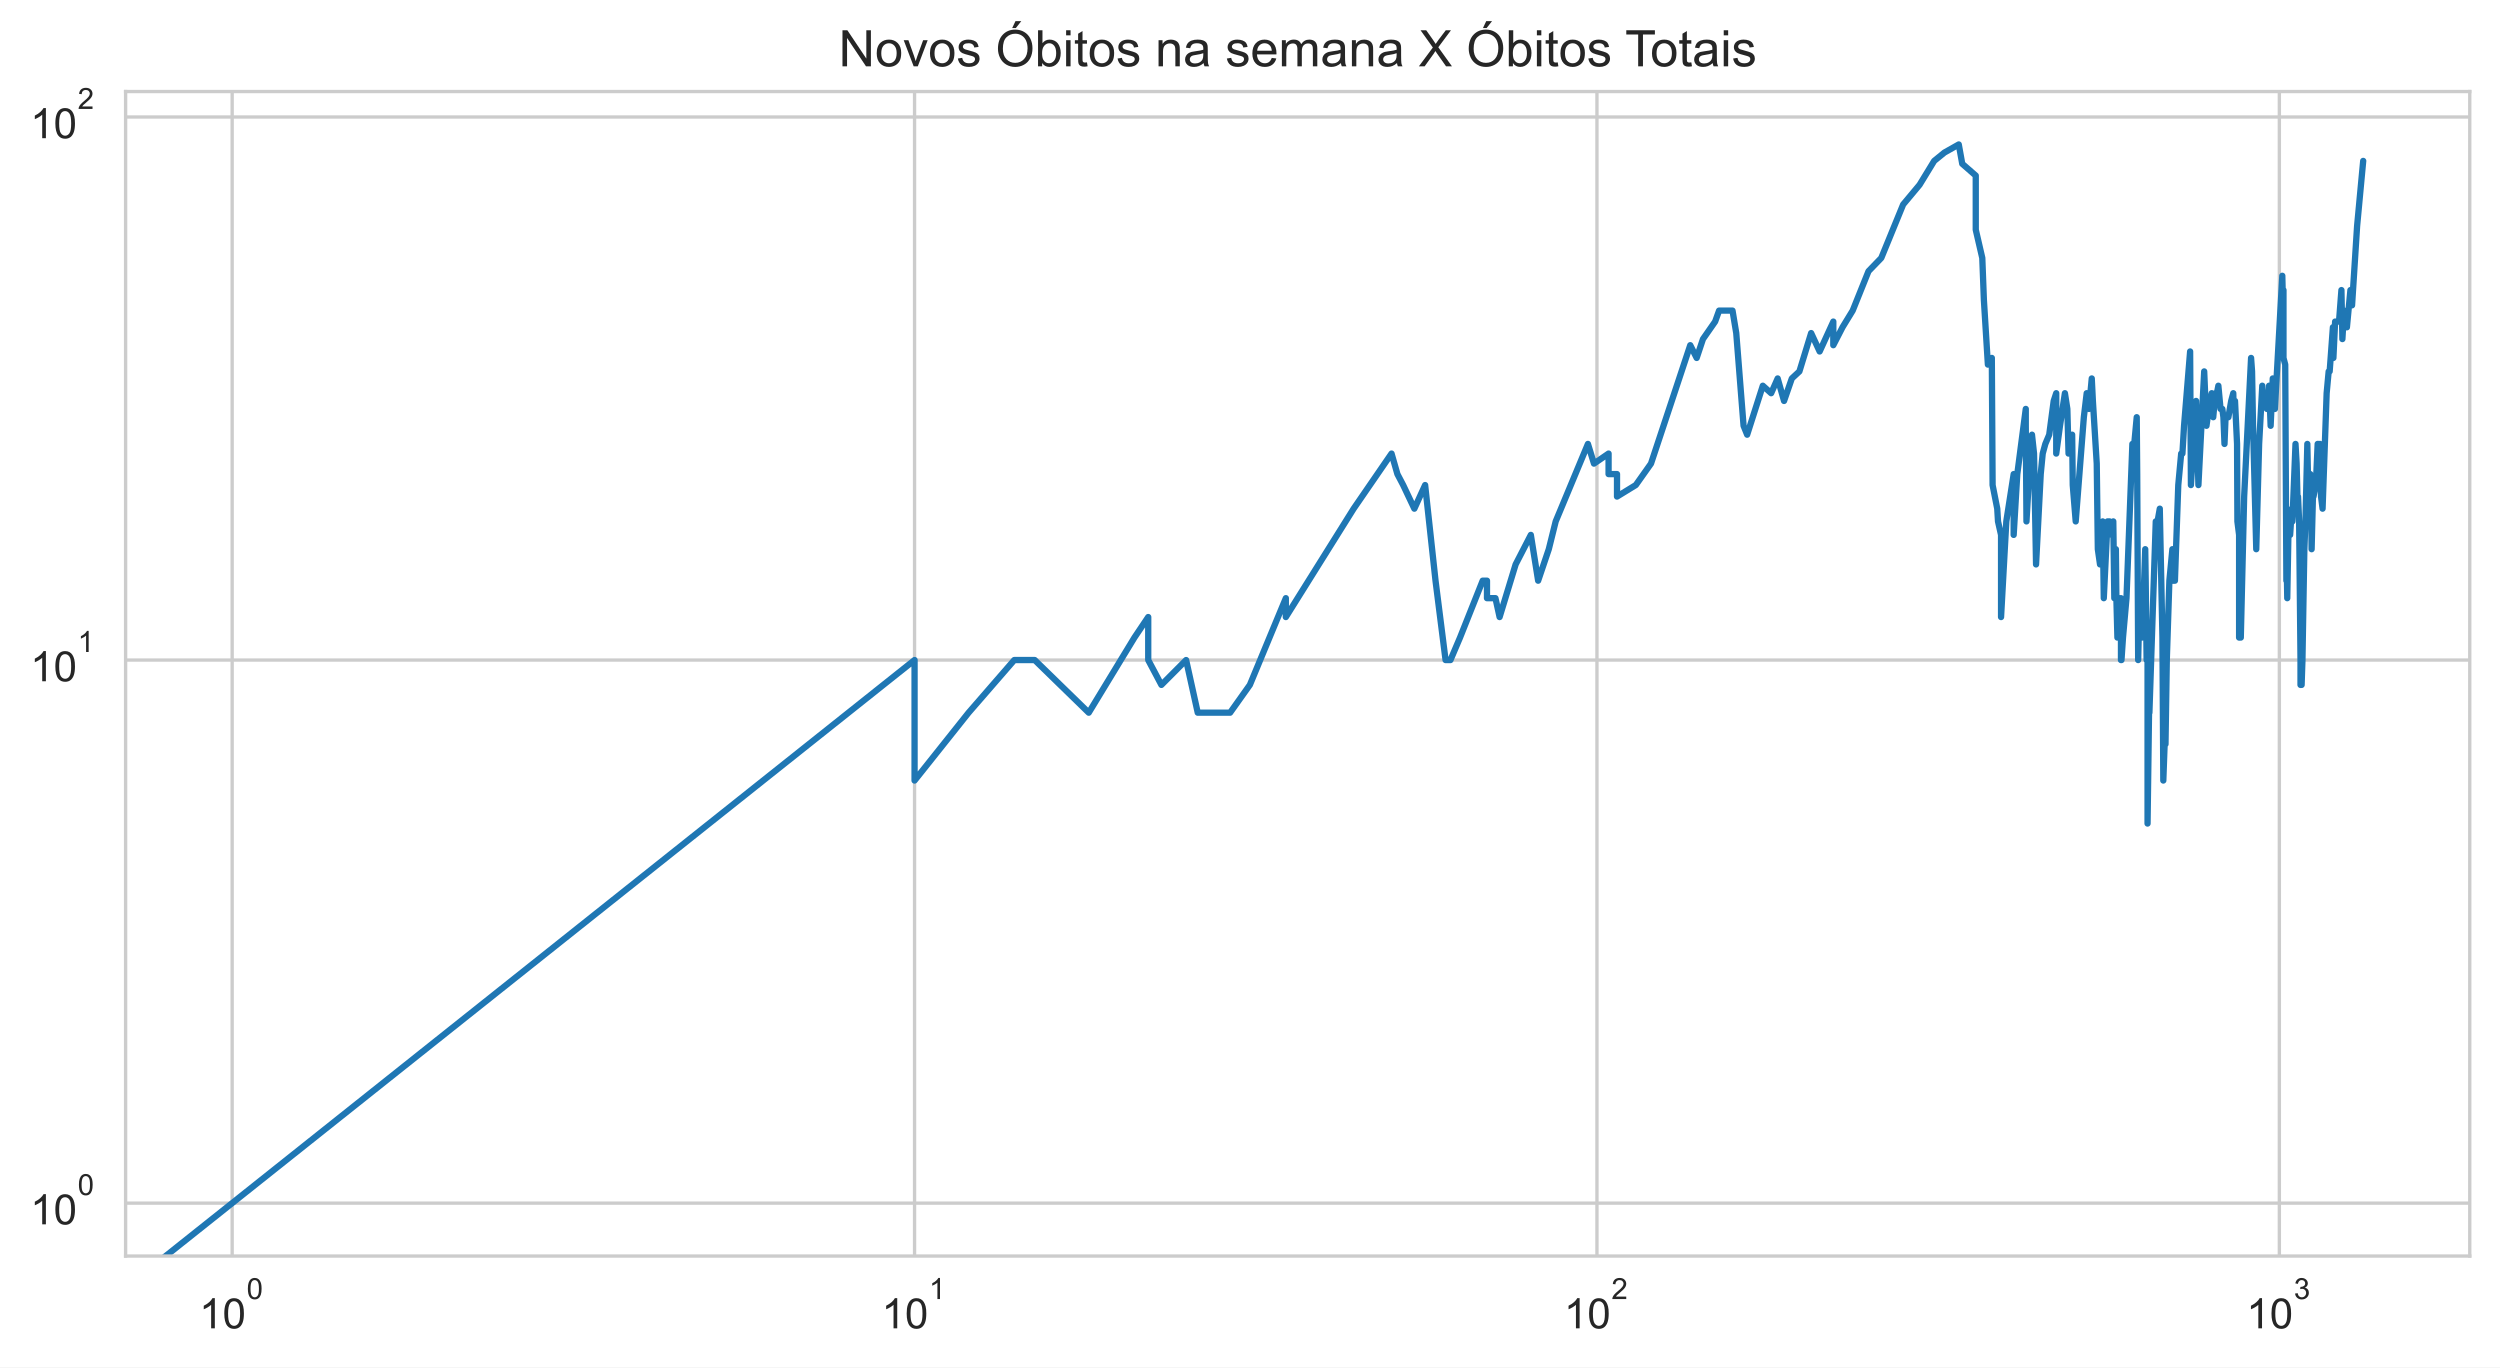
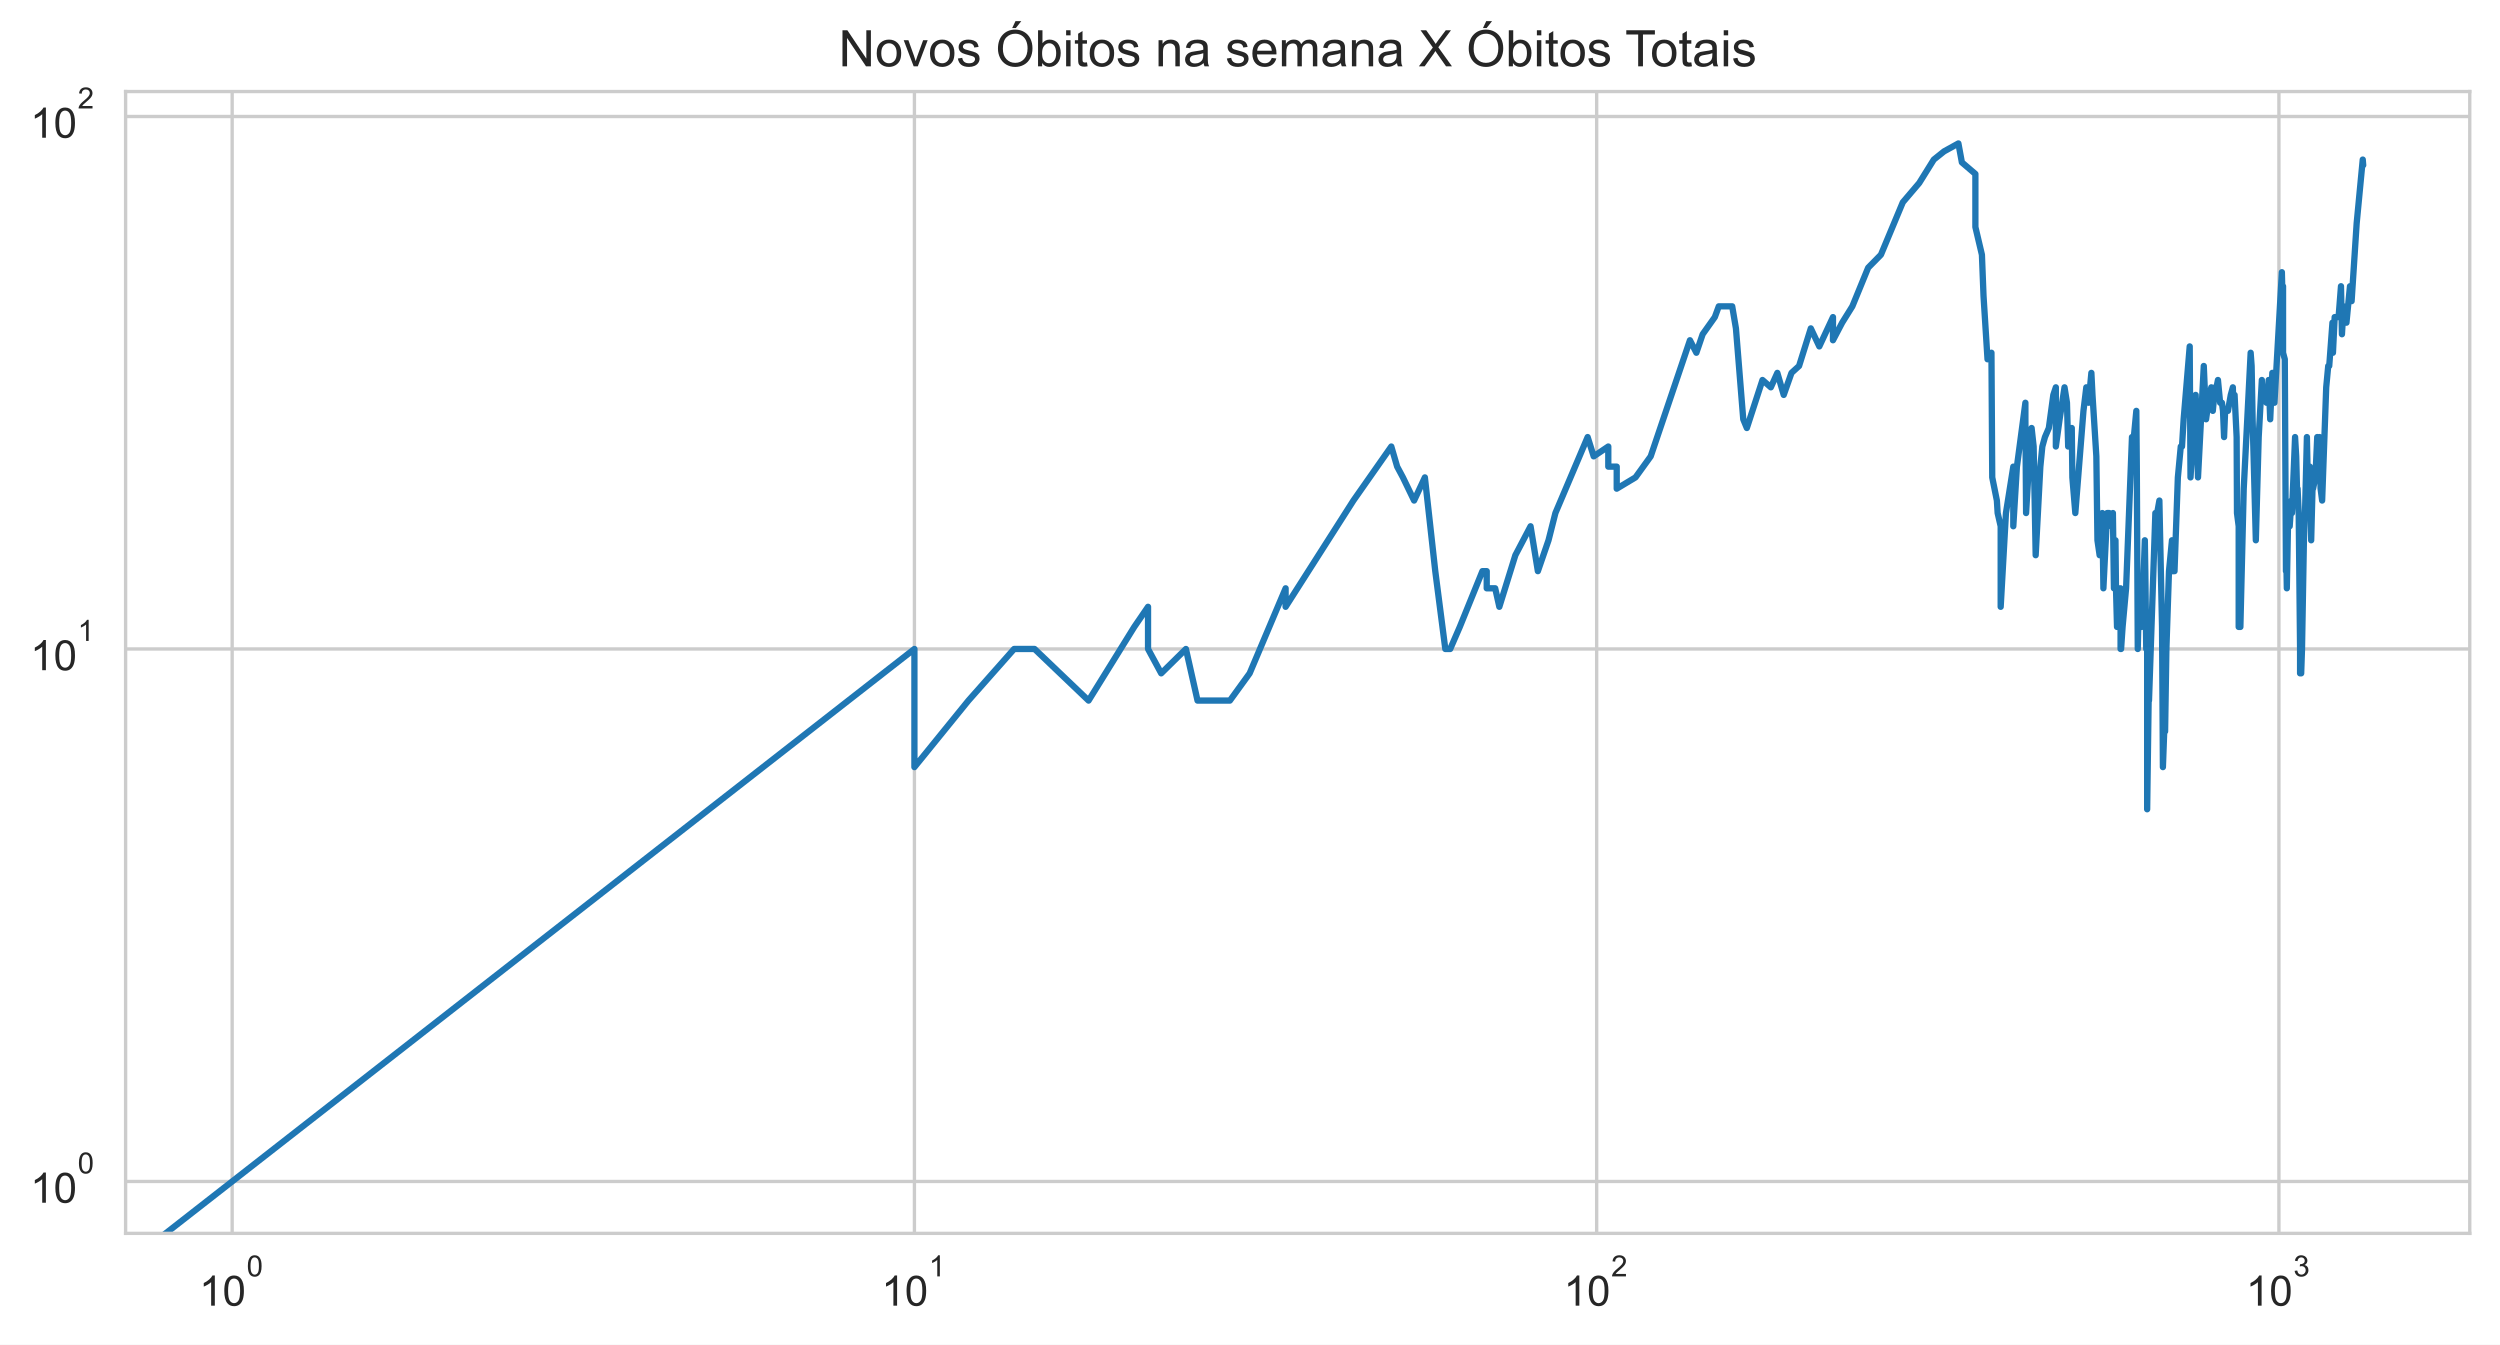
- <svg xmlns="http://www.w3.org/2000/svg" xmlns:xlink="http://www.w3.org/1999/xlink" height="325.489pt" version="1.1" viewBox="0 0 595.1 325.489" width="595.1pt">
+ <svg xmlns="http://www.w3.org/2000/svg" xmlns:xlink="http://www.w3.org/1999/xlink" height="320.089pt" version="1.1" viewBox="0 0 595.1 320.089" width="595.1pt">
  <defs>
    <style type="text/css">*{stroke-linecap:butt;stroke-linejoin:round;}</style>
  </defs>
  <g id="figure_1">
    <g id="patch_1">
-       <path d="M 0 325.489  L 595.1 325.489  L 595.1 0  L 0 0  z " style="fill:#ffffff;" />
+       <path d="M 0 320.089  L 595.1 320.089  L 595.1 0  L 0 0  z " style="fill:#ffffff;" />
    </g>
    <g id="axes_1">
      <g id="patch_2">
-         <path d="M 29.9 298.989  L 587.9 298.989  L 587.9 21.789  L 29.9 21.789  z " style="fill:#ffffff;" />
+         <path d="M 29.9 293.589  L 587.9 293.589  L 587.9 21.789  L 29.9 21.789  z " style="fill:#ffffff;" />
      </g>
      <g id="matplotlib.axis_1">
        <g id="xtick_1">
          <g id="line2d_1">
-             <path clip-path="url(#pad757ed797)" d="M 55.264 298.989  L 55.264 21.789  " style="fill:none;stroke:#cccccc;stroke-linecap:round;stroke-width:0.8;" />
+             <path clip-path="url(#p5865398c64)" d="M 55.264 293.589  L 55.264 21.789  " style="fill:none;stroke:#cccccc;stroke-linecap:round;stroke-width:0.8;" />
          </g>
          <g id="text_1">
-             <g style="fill:#262626;" transform="translate(47.41364 316.3019)scale(0.1 -0.1)">
+             <g style="fill:#262626;" transform="translate(47.41364 310.9019)scale(0.1 -0.1)">
              <defs>
                <path d="M 2384 0  L 1822 0  L 1822 3584  Q 1619 3391 1289 3197  Q 959 3003 697 2906  L 697 3450  Q 1169 3672 1522 3987  Q 1875 4303 2022 4600  L 2384 4600  L 2384 0  z " id="ArialMT-31" transform="scale(0.015625)" />
                <path d="M 266 2259  Q 266 3072 433 3567  Q 600 4063 929 4331  Q 1259 4600 1759 4600  Q 2128 4600 2406 4451  Q 2684 4303 2865 4023  Q 3047 3744 3150 3342  Q 3253 2941 3253 2259  Q 3253 1453 3087 958  Q 2922 463 2592 192  Q 2263 -78 1759 -78  Q 1097 -78 719 397  Q 266 969 266 2259  z M 844 2259  Q 844 1131 1108 757  Q 1372 384 1759 384  Q 2147 384 2411 759  Q 2675 1134 2675 2259  Q 2675 3391 2411 3762  Q 2147 4134 1753 4134  Q 1366 4134 1134 3806  Q 844 3388 844 2259  z " id="ArialMT-30" transform="scale(0.015625)" />
              </defs>
              <use transform="translate(0 0.99375)" xlink:href="#ArialMT-31" />
              <use transform="translate(55.61523 0.99375)" xlink:href="#ArialMT-30" />
              <use transform="translate(112.9728 70.6875)scale(0.7)" xlink:href="#ArialMT-30" />
            </g>
          </g>
        </g>
        <g id="xtick_2">
          <g id="line2d_2">
-             <path clip-path="url(#pad757ed797)" d="M 217.702 298.989  L 217.702 21.789  " style="fill:none;stroke:#cccccc;stroke-linecap:round;stroke-width:0.8;" />
+             <path clip-path="url(#p5865398c64)" d="M 217.668 293.589  L 217.668 21.789  " style="fill:none;stroke:#cccccc;stroke-linecap:round;stroke-width:0.8;" />
          </g>
          <g id="text_2">
-             <g style="fill:#262626;" transform="translate(209.8516 316.3019)scale(0.1 -0.1)">
+             <g style="fill:#262626;" transform="translate(209.8176 310.9019)scale(0.1 -0.1)">
              <use transform="translate(0 0.99375)" xlink:href="#ArialMT-31" />
              <use transform="translate(55.61523 0.99375)" xlink:href="#ArialMT-30" />
              <use transform="translate(112.9728 70.6875)scale(0.7)" xlink:href="#ArialMT-31" />
            </g>
          </g>
        </g>
        <g id="xtick_3">
          <g id="line2d_3">
-             <path clip-path="url(#pad757ed797)" d="M 380.14 298.989  L 380.14 21.789  " style="fill:none;stroke:#cccccc;stroke-linecap:round;stroke-width:0.8;" />
+             <path clip-path="url(#p5865398c64)" d="M 380.071 293.589  L 380.071 21.789  " style="fill:none;stroke:#cccccc;stroke-linecap:round;stroke-width:0.8;" />
          </g>
          <g id="text_3">
-             <g style="fill:#262626;" transform="translate(372.2895 316.3019)scale(0.1 -0.1)">
+             <g style="fill:#262626;" transform="translate(372.2215 310.9019)scale(0.1 -0.1)">
              <defs>
                <path d="M 3222 541  L 3222 0  L 194 0  Q 188 203 259 391  Q 375 700 629 1000  Q 884 1300 1366 1694  Q 2113 2306 2375 2664  Q 2638 3022 2638 3341  Q 2638 3675 2398 3904  Q 2159 4134 1775 4134  Q 1369 4134 1125 3890  Q 881 3647 878 3216  L 300 3275  Q 359 3922 746 4261  Q 1134 4600 1788 4600  Q 2447 4600 2831 4234  Q 3216 3869 3216 3328  Q 3216 3053 3103 2787  Q 2991 2522 2730 2228  Q 2469 1934 1863 1422  Q 1356 997 1212 845  Q 1069 694 975 541  L 3222 541  z " id="ArialMT-32" transform="scale(0.015625)" />
              </defs>
              <use transform="translate(0 0.99375)" xlink:href="#ArialMT-31" />
              <use transform="translate(55.61523 0.99375)" xlink:href="#ArialMT-30" />
              <use transform="translate(112.9728 70.6875)scale(0.7)" xlink:href="#ArialMT-32" />
            </g>
          </g>
        </g>
        <g id="xtick_4">
          <g id="line2d_4">
-             <path clip-path="url(#pad757ed797)" d="M 542.577 298.989  L 542.577 21.789  " style="fill:none;stroke:#cccccc;stroke-linecap:round;stroke-width:0.8;" />
+             <path clip-path="url(#p5865398c64)" d="M 542.475 293.589  L 542.475 21.789  " style="fill:none;stroke:#cccccc;stroke-linecap:round;stroke-width:0.8;" />
          </g>
          <g id="text_4">
-             <g style="fill:#262626;" transform="translate(534.7275 316.3019)scale(0.1 -0.1)">
+             <g style="fill:#262626;" transform="translate(534.6254 310.9019)scale(0.1 -0.1)">
              <defs>
                <path d="M 269 1209  L 831 1284  Q 928 806 1161 595  Q 1394 384 1728 384  Q 2125 384 2398 659  Q 2672 934 2672 1341  Q 2672 1728 2419 1979  Q 2166 2231 1775 2231  Q 1616 2231 1378 2169  L 1441 2663  Q 1497 2656 1531 2656  Q 1891 2656 2178 2843  Q 2466 3031 2466 3422  Q 2466 3731 2256 3934  Q 2047 4138 1716 4138  Q 1388 4138 1169 3931  Q 950 3725 888 3313  L 325 3413  Q 428 3978 793 4289  Q 1159 4600 1703 4600  Q 2078 4600 2393 4439  Q 2709 4278 2876 4000  Q 3044 3722 3044 3409  Q 3044 3113 2884 2869  Q 2725 2625 2413 2481  Q 2819 2388 3044 2092  Q 3269 1797 3269 1353  Q 3269 753 2831 336  Q 2394 -81 1725 -81  Q 1122 -81 723 278  Q 325 638 269 1209  z " id="ArialMT-33" transform="scale(0.015625)" />
              </defs>
              <use transform="translate(0 0.99375)" xlink:href="#ArialMT-31" />
              <use transform="translate(55.61523 0.99375)" xlink:href="#ArialMT-30" />
              <use transform="translate(112.9728 70.6875)scale(0.7)" xlink:href="#ArialMT-33" />
            </g>
          </g>
        </g>
        <g id="xtick_5" />
        <g id="xtick_6" />
        <g id="xtick_7" />
        <g id="xtick_8" />
        <g id="xtick_9" />
        <g id="xtick_10" />
        <g id="xtick_11" />
        <g id="xtick_12" />
        <g id="xtick_13" />
        <g id="xtick_14" />
        <g id="xtick_15" />
        <g id="xtick_16" />
        <g id="xtick_17" />
        <g id="xtick_18" />
        <g id="xtick_19" />
        <g id="xtick_20" />
        <g id="xtick_21" />
        <g id="xtick_22" />
        <g id="xtick_23" />
        <g id="xtick_24" />
        <g id="xtick_25" />
        <g id="xtick_26" />
        <g id="xtick_27" />
        <g id="xtick_28" />
        <g id="xtick_29" />
        <g id="xtick_30" />
        <g id="xtick_31" />
      </g>
      <g id="matplotlib.axis_2">
        <g id="ytick_1">
          <g id="line2d_5">
-             <path clip-path="url(#pad757ed797)" d="M 29.9 286.389  L 587.9 286.389  " style="fill:none;stroke:#cccccc;stroke-linecap:round;stroke-width:0.8;" />
+             <path clip-path="url(#p5865398c64)" d="M 29.9 281.235  L 587.9 281.235  " style="fill:none;stroke:#cccccc;stroke-linecap:round;stroke-width:0.8;" />
          </g>
          <g id="text_5">
-             <g style="fill:#262626;" transform="translate(7.2 291.5456)scale(0.1 -0.1)">
+             <g style="fill:#262626;" transform="translate(7.2 286.3911)scale(0.1 -0.1)">
              <use transform="translate(0 0.99375)" xlink:href="#ArialMT-31" />
              <use transform="translate(55.61523 0.99375)" xlink:href="#ArialMT-30" />
              <use transform="translate(112.9728 70.6875)scale(0.7)" xlink:href="#ArialMT-30" />
            </g>
          </g>
        </g>
        <g id="ytick_2">
          <g id="line2d_6">
-             <path clip-path="url(#pad757ed797)" d="M 29.9 157.118  L 587.9 157.118  " style="fill:none;stroke:#cccccc;stroke-linecap:round;stroke-width:0.8;" />
+             <path clip-path="url(#p5865398c64)" d="M 29.9 154.482  L 587.9 154.482  " style="fill:none;stroke:#cccccc;stroke-linecap:round;stroke-width:0.8;" />
          </g>
          <g id="text_6">
-             <g style="fill:#262626;" transform="translate(7.2 162.2744)scale(0.1 -0.1)">
+             <g style="fill:#262626;" transform="translate(7.2 159.6381)scale(0.1 -0.1)">
              <use transform="translate(0 0.99375)" xlink:href="#ArialMT-31" />
              <use transform="translate(55.61523 0.99375)" xlink:href="#ArialMT-30" />
              <use transform="translate(112.9728 70.6875)scale(0.7)" xlink:href="#ArialMT-31" />
            </g>
          </g>
        </g>
        <g id="ytick_3">
          <g id="line2d_7">
-             <path clip-path="url(#pad757ed797)" d="M 29.9 27.847  L 587.9 27.847  " style="fill:none;stroke:#cccccc;stroke-linecap:round;stroke-width:0.8;" />
+             <path clip-path="url(#p5865398c64)" d="M 29.9 27.729  L 587.9 27.729  " style="fill:none;stroke:#cccccc;stroke-linecap:round;stroke-width:0.8;" />
          </g>
          <g id="text_7">
-             <g style="fill:#262626;" transform="translate(7.2 33.00321)scale(0.1 -0.1)">
+             <g style="fill:#262626;" transform="translate(7.2 32.8852)scale(0.1 -0.1)">
              <use transform="translate(0 0.99375)" xlink:href="#ArialMT-31" />
              <use transform="translate(55.61523 0.99375)" xlink:href="#ArialMT-30" />
              <use transform="translate(112.9728 70.6875)scale(0.7)" xlink:href="#ArialMT-32" />
            </g>
          </g>
        </g>
        <g id="ytick_4" />
        <g id="ytick_5" />
        <g id="ytick_6" />
        <g id="ytick_7" />
        <g id="ytick_8" />
        <g id="ytick_9" />
        <g id="ytick_10" />
        <g id="ytick_11" />
        <g id="ytick_12" />
        <g id="ytick_13" />
        <g id="ytick_14" />
        <g id="ytick_15" />
        <g id="ytick_16" />
        <g id="ytick_17" />
        <g id="ytick_18" />
        <g id="ytick_19" />
        <g id="ytick_20" />
        <g id="ytick_21" />
      </g>
      <g id="line2d_8">
-         <path clip-path="url(#pad757ed797)" d="M 4.875 326.489  L 217.702 157.118  L 217.702 185.797  L 230.564 169.646  L 241.438 157.118  L 241.438 157.118  L 246.305 157.118  L 259.168 169.646  L 270.042 151.767  L 273.324 146.882  L 273.324 157.118  L 276.46 163.033  L 276.46 163.033  L 282.342 157.118  L 285.109 169.646  L 292.813 169.646  L 297.517 163.033  L 306.079 142.389  L 306.079 146.882  L 306.079 146.882  L 322.223 121.083  L 331.241 107.968  L 332.638 112.853  L 334.008 115.464  L 336.67 121.083  L 339.236 115.464  L 341.711 138.228  L 344.103 157.118  L 345.269 157.118  L 347.545 151.767  L 352.933 138.228  L 353.962 138.228  L 353.962 142.389  L 355.978 142.389  L 356.965 146.882  L 360.779 134.355  L 364.398 127.328  L 366.14 138.228  L 368.674 130.731  L 370.315 124.119  L 377.991 105.676  L 379.431 110.357  L 382.906 107.968  L 382.906 112.853  L 384.913 112.853  L 384.913 118.204  L 389.383 115.464  L 393.002 110.357  L 402.348 82.169  L 403.876 85.204  L 405.372 80.711  L 408.272 76.55  L 409.212 73.938  L 412.409 73.938  L 413.296 79.289  L 415.038 101.355  L 415.893 103.474  L 419.618 91.817  L 421.605 93.599  L 423.156 90.089  L 424.673 95.44  L 426.525 90.089  L 428.329 88.413  L 431.123 79.289  L 433.149 83.666  L 436.4 76.55  L 436.4 82.169  L 438.59 77.903  L 441.013 73.938  L 444.78 64.56  L 447.818 61.411  L 453.026 48.679  L 456.933 43.998  L 456.933 43.998  L 460.409 38.308  L 462.853 36.314  L 466.264 34.389  L 467.092 38.988  L 470.308 41.796  L 470.308 54.685  L 470.308 54.685  L 471.863 61.411  L 472.246 71.443  L 473.196 86.786  L 474.132 85.204  L 474.318 115.464  L 474.318 115.464  L 475.424 121.083  L 475.606 124.119  L 476.331 127.328  L 476.331 146.882  L 477.583 124.119  L 477.583 124.119  L 479.334 112.853  L 479.334 127.328  L 480.193 112.853  L 482.214 97.343  L 482.214 101.355  L 482.214 101.355  L 482.38 124.119  L 482.875 115.464  L 483.692 103.474  L 484.178 107.968  L 484.661 134.355  L 485.774 112.853  L 485.774 112.853  L 486.246 107.968  L 486.87 105.676  L 487.797 103.474  L 488.862 95.44  L 489.464 93.599  L 489.464 107.968  L 489.464 107.968  L 490.357 101.355  L 491.53 93.599  L 492.109 97.343  L 492.397 107.968  L 493.112 105.676  L 493.112 105.676  L 493.254 103.474  L 493.396 115.464  L 494.101 124.119  L 496.037 99.314  L 496.716 93.599  L 497.255 95.44  L 497.255 95.44  L 497.255 97.343  L 497.922 90.089  L 498.188 95.44  L 499.108 110.357  L 499.369 130.731  L 499.369 130.731  L 499.888 134.355  L 500.531 124.119  L 500.786 142.389  L 501.674 124.119  L 501.674 124.119  L 502.176 124.119  L 502.674 127.328  L 503.046 124.119  L 503.293 142.389  L 503.661 130.731  L 503.783 142.389  L 504.027 151.767  L 504.634 142.389  L 504.634 146.882  L 504.875 142.389  L 504.875 157.118  L 504.996 157.118  L 505.355 151.767  L 506.187 142.389  L 507.591 105.676  L 507.822 105.676  L 507.822 105.676  L 507.822 107.968  L 508.626 99.314  L 508.74 112.853  L 508.968 157.118  L 508.968 157.118  L 509.195 146.882  L 509.871 151.767  L 510.095 146.882  L 510.651 130.731  L 510.762 138.228  L 510.983 157.118  L 511.204 157.118  L 511.204 196.033  L 511.643 163.033  L 511.643 169.646  L 513.158 124.119  L 513.478 127.328  L 513.478 127.328  L 513.584 124.119  L 514.115 121.083  L 514.745 151.767  L 514.954 185.797  L 515.267 177.143  L 515.474 177.143  L 515.784 157.118  L 516.4 138.228  L 517.113 130.731  L 517.113 138.228  L 517.214 138.228  L 517.717 138.228  L 518.515 115.464  L 519.207 107.968  L 519.501 107.968  L 519.501 107.968  L 519.891 101.355  L 521.336 83.666  L 521.526 115.464  L 521.526 115.464  L 522.751 95.44  L 523.31 115.464  L 524.687 88.413  L 524.687 88.413  L 525.23 101.355  L 526.037 95.44  L 526.482 93.599  L 526.836 99.314  L 527.363 93.599  L 527.363 95.44  L 527.363 95.44  L 528.059 91.817  L 528.578 97.343  L 529.006 97.343  L 529.262 99.314  L 529.518 105.676  L 529.772 99.314  L 530.445 99.314  L 531.112 95.44  L 531.609 93.599  L 531.691 97.343  L 532.02 95.44  L 532.509 105.676  L 532.591 124.119  L 532.996 127.328  L 532.996 151.767  L 532.996 151.767  L 533.399 151.767  L 534.198 118.204  L 535.847 85.204  L 535.847 85.204  L 536.079 88.413  L 536.311 101.355  L 537.078 130.731  L 537.761 105.676  L 537.761 105.676  L 538.512 91.817  L 538.587 95.44  L 539.403 93.599  L 539.624 97.343  L 540.137 91.817  L 540.137 91.817  L 540.501 101.355  L 541.008 90.089  L 541.511 97.343  L 543.279 65.65  L 543.419 71.443  L 543.558 69.053  L 543.558 69.053  L 543.558 85.204  L 543.974 86.786  L 544.251 138.228  L 544.388 138.228  L 544.457 142.389  L 544.457 142.389  L 544.731 127.328  L 545.141 127.328  L 545.548 121.083  L 545.683 121.083  L 545.683 124.119  L 545.683 124.119  L 546.421 105.676  L 546.688 110.357  L 546.954 121.083  L 547.02 118.204  L 547.02 118.204  L 547.285 124.119  L 547.614 157.118  L 547.614 163.033  L 547.614 163.033  L 547.876 163.033  L 548.072 157.118  L 548.527 130.731  L 548.786 124.119  L 549.237 105.676  L 549.237 105.676  L 549.429 115.464  L 549.94 112.853  L 550.13 115.464  L 550.257 130.731  L 550.257 130.731  L 550.572 118.204  L 550.698 118.204  L 551.262 115.464  L 551.697 105.676  L 551.821 105.676  L 551.821 105.676  L 551.945 112.853  L 552.253 105.676  L 552.498 118.204  L 552.865 121.083  L 553.834 93.599  L 554.314 88.413  L 554.552 88.413  L 555.322 77.903  L 555.44 85.204  L 555.85 76.55  L 556.779 76.55  L 557.353 69.053  L 557.582 80.711  L 557.98 73.938  L 558.206 76.55  L 558.206 77.903  L 558.657 77.903  L 559.495 69.053  L 559.882 72.677  L 561.086 53.786  L 562.536 38.308  L 562.536 38.308  " style="fill:none;stroke:#1f77b4;stroke-linecap:round;stroke-width:1.5;" />
+         <path clip-path="url(#p5865398c64)" d="M 4.199 321.089  L 217.668 154.482  L 217.668 182.602  L 230.527 166.766  L 241.399 154.482  L 241.399 154.482  L 246.265 154.482  L 259.125 166.766  L 269.997 149.235  L 273.278 144.445  L 273.278 154.482  L 276.414 160.282  L 276.414 160.282  L 282.295 154.482  L 285.061 166.766  L 292.763 166.766  L 297.467 160.282  L 306.026 140.039  L 306.026 144.445  L 306.026 144.445  L 322.167 119.149  L 331.183 106.289  L 332.58 111.079  L 333.949 113.64  L 336.611 119.149  L 339.176 113.64  L 341.651 135.96  L 344.042 154.482  L 345.208 154.482  L 347.484 149.235  L 352.87 135.96  L 353.9 135.96  L 353.9 140.039  L 355.915 140.039  L 356.902 144.445  L 360.715 132.162  L 364.333 125.272  L 366.075 135.96  L 368.609 128.609  L 370.249 122.125  L 377.923 104.042  L 379.363 108.632  L 382.838 106.289  L 382.838 111.079  L 384.844 111.079  L 384.844 116.325  L 389.313 113.64  L 392.931 108.632  L 402.275 80.993  L 403.803 83.969  L 405.299 79.563  L 408.198 75.483  L 409.138 72.922  L 412.334 72.922  L 413.221 78.169  L 414.963 99.805  L 415.818 101.883  L 419.542 90.453  L 421.529 92.2  L 423.079 88.759  L 424.596 94.005  L 426.447 88.759  L 428.251 87.115  L 431.045 78.169  L 433.07 82.461  L 436.321 75.483  L 436.321 80.993  L 438.51 76.81  L 440.932 72.922  L 444.699 63.726  L 447.736 60.639  L 452.943 48.155  L 456.849 43.565  L 456.849 43.565  L 460.324 37.986  L 462.768 36.031  L 466.178 34.144  L 467.005 38.653  L 470.221 41.406  L 470.221 54.044  L 470.221 54.044  L 471.775 60.639  L 472.159 70.475  L 473.108 85.52  L 474.045 83.969  L 474.231 113.64  L 474.231 113.64  L 475.336 119.149  L 475.518 122.125  L 476.243 125.272  L 476.243 144.445  L 477.495 122.125  L 477.495 122.125  L 479.245 111.079  L 479.245 125.272  L 480.104 111.079  L 482.124 95.872  L 482.124 99.805  L 482.124 99.805  L 482.29 122.125  L 482.785 113.64  L 483.602 101.883  L 484.088 106.289  L 484.571 132.162  L 485.684 111.079  L 485.684 111.079  L 486.156 106.289  L 486.78 104.042  L 487.706 101.883  L 488.771 94.005  L 489.373 92.2  L 489.373 106.289  L 489.373 106.289  L 490.266 99.805  L 491.439 92.2  L 492.018 95.872  L 492.306 106.289  L 493.02 104.042  L 493.02 104.042  L 493.163 101.883  L 493.304 113.64  L 494.009 122.125  L 495.945 97.803  L 496.624 92.2  L 497.162 94.005  L 497.162 94.005  L 497.162 95.872  L 497.83 88.759  L 498.095 94.005  L 499.015 108.632  L 499.276 128.609  L 499.276 128.609  L 499.794 132.162  L 500.437 122.125  L 500.693 140.039  L 501.58 122.125  L 501.58 122.125  L 502.082 122.125  L 502.581 125.272  L 502.952 122.125  L 503.199 140.039  L 503.567 128.609  L 503.689 140.039  L 503.933 149.235  L 504.54 140.039  L 504.54 144.445  L 504.781 140.039  L 504.781 154.482  L 504.901 154.482  L 505.261 149.235  L 506.093 140.039  L 507.496 104.042  L 507.728 104.042  L 507.728 104.042  L 507.728 106.289  L 508.531 97.803  L 508.645 111.079  L 508.873 154.482  L 508.873 154.482  L 509.099 144.445  L 509.775 149.235  L 509.999 144.445  L 510.556 128.609  L 510.667 135.96  L 510.888 154.482  L 511.108 154.482  L 511.108 192.638  L 511.547 160.282  L 511.547 166.766  L 513.062 122.125  L 513.382 125.272  L 513.382 125.272  L 513.489 122.125  L 514.018 119.149  L 514.649 149.235  L 514.858 182.602  L 515.17 174.116  L 515.378 174.116  L 515.688 154.482  L 516.304 135.96  L 517.016 128.609  L 517.016 135.96  L 517.117 135.96  L 517.62 135.96  L 518.418 113.64  L 519.109 106.289  L 519.404 106.289  L 519.404 106.289  L 519.794 99.805  L 521.238 82.461  L 521.429 113.64  L 521.429 113.64  L 522.654 94.005  L 523.212 113.64  L 524.589 87.115  L 524.589 87.115  L 525.132 99.805  L 525.939 94.005  L 526.383 92.2  L 526.737 97.803  L 527.264 92.2  L 527.264 94.005  L 527.264 94.005  L 527.96 90.453  L 528.478 95.872  L 528.907 95.872  L 529.163 97.803  L 529.418 104.042  L 529.672 97.803  L 530.346 97.803  L 531.013 94.005  L 531.509 92.2  L 531.591 95.872  L 531.92 94.005  L 532.409 104.042  L 532.491 122.125  L 532.896 125.272  L 532.896 149.235  L 532.896 149.235  L 533.299 149.235  L 534.097 116.325  L 535.746 83.969  L 535.746 83.969  L 535.978 87.115  L 536.21 99.805  L 536.977 128.609  L 537.66 104.042  L 537.66 104.042  L 538.411 90.453  L 538.485 94.005  L 539.302 92.2  L 539.523 95.872  L 540.036 90.453  L 540.036 90.453  L 540.4 99.805  L 540.906 88.759  L 541.409 95.872  L 543.177 64.795  L 543.317 70.475  L 543.456 68.133  L 543.456 68.133  L 543.456 83.969  L 543.872 85.52  L 544.148 135.96  L 544.286 135.96  L 544.355 140.039  L 544.355 140.039  L 544.629 125.272  L 545.038 125.272  L 545.445 119.149  L 545.58 119.149  L 545.58 122.125  L 545.58 122.125  L 546.319 104.042  L 546.585 108.632  L 546.851 119.149  L 546.917 116.325  L 546.917 116.325  L 547.182 122.125  L 547.511 154.482  L 547.511 160.282  L 547.511 160.282  L 547.773 160.282  L 547.969 154.482  L 548.424 128.609  L 548.683 122.125  L 549.134 104.042  L 549.134 104.042  L 549.326 113.64  L 549.836 111.079  L 550.026 113.64  L 550.153 128.609  L 550.153 128.609  L 550.469 116.325  L 550.594 116.325  L 551.158 113.64  L 551.593 104.042  L 551.717 104.042  L 551.717 104.042  L 551.841 111.079  L 552.149 104.042  L 552.394 116.325  L 552.761 119.149  L 553.73 92.2  L 554.209 87.115  L 554.448 87.115  L 555.217 76.81  L 555.335 83.969  L 555.745 75.483  L 556.674 75.483  L 557.248 68.133  L 557.477 79.563  L 557.875 72.922  L 558.101 75.483  L 558.101 76.81  L 558.552 76.81  L 559.389 68.133  L 559.776 71.685  L 560.98 53.163  L 562.43 37.986  L 562.536 39.329  L 562.536 39.329  " style="fill:none;stroke:#1f77b4;stroke-linecap:round;stroke-width:1.5;" />
      </g>
      <g id="patch_3">
-         <path d="M 29.9 298.989  L 29.9 21.789  " style="fill:none;stroke:#cccccc;stroke-linecap:square;stroke-linejoin:miter;stroke-width:0.8;" />
+         <path d="M 29.9 293.589  L 29.9 21.789  " style="fill:none;stroke:#cccccc;stroke-linecap:square;stroke-linejoin:miter;stroke-width:0.8;" />
      </g>
      <g id="patch_4">
-         <path d="M 587.9 298.989  L 587.9 21.789  " style="fill:none;stroke:#cccccc;stroke-linecap:square;stroke-linejoin:miter;stroke-width:0.8;" />
+         <path d="M 587.9 293.589  L 587.9 21.789  " style="fill:none;stroke:#cccccc;stroke-linecap:square;stroke-linejoin:miter;stroke-width:0.8;" />
      </g>
      <g id="patch_5">
-         <path d="M 29.9 298.989  L 587.9 298.989  " style="fill:none;stroke:#cccccc;stroke-linecap:square;stroke-linejoin:miter;stroke-width:0.8;" />
+         <path d="M 29.9 293.589  L 587.9 293.589  " style="fill:none;stroke:#cccccc;stroke-linecap:square;stroke-linejoin:miter;stroke-width:0.8;" />
      </g>
      <g id="patch_6">
        <path d="M 29.9 21.789  L 587.9 21.789  " style="fill:none;stroke:#cccccc;stroke-linecap:square;stroke-linejoin:miter;stroke-width:0.8;" />
      </g>
      <g id="text_8">
        <g style="fill:#262626;" transform="translate(199.6278 15.78937)scale(0.12 -0.12)">
          <defs>
            <path d="M 488 0  L 488 4581  L 1109 4581  L 3516 984  L 3516 4581  L 4097 4581  L 4097 0  L 3475 0  L 1069 3600  L 1069 0  L 488 0  z " id="ArialMT-4e" transform="scale(0.015625)" />
            <path d="M 213 1659  Q 213 2581 725 3025  Q 1153 3394 1769 3394  Q 2453 3394 2887 2945  Q 3322 2497 3322 1706  Q 3322 1066 3130 698  Q 2938 331 2570 128  Q 2203 -75 1769 -75  Q 1072 -75 642 372  Q 213 819 213 1659  z M 791 1659  Q 791 1022 1069 705  Q 1347 388 1769 388  Q 2188 388 2466 706  Q 2744 1025 2744 1678  Q 2744 2294 2464 2611  Q 2184 2928 1769 2928  Q 1347 2928 1069 2612  Q 791 2297 791 1659  z " id="ArialMT-6f" transform="scale(0.015625)" />
            <path d="M 1344 0  L 81 3319  L 675 3319  L 1388 1331  Q 1503 1009 1600 663  Q 1675 925 1809 1294  L 2547 3319  L 3125 3319  L 1869 0  L 1344 0  z " id="ArialMT-76" transform="scale(0.015625)" />
            <path d="M 197 991  L 753 1078  Q 800 744 1014 566  Q 1228 388 1613 388  Q 2000 388 2187 545  Q 2375 703 2375 916  Q 2375 1106 2209 1216  Q 2094 1291 1634 1406  Q 1016 1563 777 1677  Q 538 1791 414 1992  Q 291 2194 291 2438  Q 291 2659 392 2848  Q 494 3038 669 3163  Q 800 3259 1026 3326  Q 1253 3394 1513 3394  Q 1903 3394 2198 3281  Q 2494 3169 2634 2976  Q 2775 2784 2828 2463  L 2278 2388  Q 2241 2644 2061 2787  Q 1881 2931 1553 2931  Q 1166 2931 1000 2803  Q 834 2675 834 2503  Q 834 2394 903 2306  Q 972 2216 1119 2156  Q 1203 2125 1616 2013  Q 2213 1853 2448 1751  Q 2684 1650 2818 1456  Q 2953 1263 2953 975  Q 2953 694 2789 445  Q 2625 197 2315 61  Q 2006 -75 1616 -75  Q 969 -75 630 194  Q 291 463 197 991  z " id="ArialMT-73" transform="scale(0.015625)" />
            <path id="ArialMT-20" transform="scale(0.015625)" />
            <path d="M 309 2231  Q 309 3372 921 4017  Q 1534 4663 2503 4663  Q 3138 4663 3647 4359  Q 4156 4056 4423 3514  Q 4691 2972 4691 2284  Q 4691 1588 4409 1038  Q 4128 488 3612 205  Q 3097 -78 2500 -78  Q 1853 -78 1343 234  Q 834 547 571 1087  Q 309 1628 309 2231  z M 934 2222  Q 934 1394 1379 917  Q 1825 441 2497 441  Q 3181 441 3623 922  Q 4066 1403 4066 2288  Q 4066 2847 3877 3264  Q 3688 3681 3323 3911  Q 2959 4141 2506 4141  Q 1863 4141 1398 3698  Q 934 3256 934 2222  z M 2116 4862  L 2531 5737  L 3269 5737  L 2581 4862  L 2116 4862  z " id="ArialMT-d3" transform="scale(0.015625)" />
            <path d="M 941 0  L 419 0  L 419 4581  L 981 4581  L 981 2947  Q 1338 3394 1891 3394  Q 2197 3394 2470 3270  Q 2744 3147 2920 2923  Q 3097 2700 3197 2384  Q 3297 2069 3297 1709  Q 3297 856 2875 390  Q 2453 -75 1863 -75  Q 1275 -75 941 416  L 941 0  z M 934 1684  Q 934 1088 1097 822  Q 1363 388 1816 388  Q 2184 388 2453 708  Q 2722 1028 2722 1663  Q 2722 2313 2464 2622  Q 2206 2931 1841 2931  Q 1472 2931 1203 2611  Q 934 2291 934 1684  z " id="ArialMT-62" transform="scale(0.015625)" />
            <path d="M 425 3934  L 425 4581  L 988 4581  L 988 3934  L 425 3934  z M 425 0  L 425 3319  L 988 3319  L 988 0  L 425 0  z " id="ArialMT-69" transform="scale(0.015625)" />
            <path d="M 1650 503  L 1731 6  Q 1494 -44 1306 -44  Q 1000 -44 831 53  Q 663 150 594 308  Q 525 466 525 972  L 525 2881  L 113 2881  L 113 3319  L 525 3319  L 525 4141  L 1084 4478  L 1084 3319  L 1650 3319  L 1650 2881  L 1084 2881  L 1084 941  Q 1084 700 1114 631  Q 1144 563 1211 522  Q 1278 481 1403 481  Q 1497 481 1650 503  z " id="ArialMT-74" transform="scale(0.015625)" />
            <path d="M 422 0  L 422 3319  L 928 3319  L 928 2847  Q 1294 3394 1984 3394  Q 2284 3394 2536 3286  Q 2788 3178 2913 3003  Q 3038 2828 3088 2588  Q 3119 2431 3119 2041  L 3119 0  L 2556 0  L 2556 2019  Q 2556 2363 2490 2533  Q 2425 2703 2258 2804  Q 2091 2906 1866 2906  Q 1506 2906 1245 2678  Q 984 2450 984 1813  L 984 0  L 422 0  z " id="ArialMT-6e" transform="scale(0.015625)" />
            <path d="M 2588 409  Q 2275 144 1986 34  Q 1697 -75 1366 -75  Q 819 -75 525 192  Q 231 459 231 875  Q 231 1119 342 1320  Q 453 1522 633 1644  Q 813 1766 1038 1828  Q 1203 1872 1538 1913  Q 2219 1994 2541 2106  Q 2544 2222 2544 2253  Q 2544 2597 2384 2738  Q 2169 2928 1744 2928  Q 1347 2928 1158 2789  Q 969 2650 878 2297  L 328 2372  Q 403 2725 575 2942  Q 747 3159 1072 3276  Q 1397 3394 1825 3394  Q 2250 3394 2515 3294  Q 2781 3194 2906 3042  Q 3031 2891 3081 2659  Q 3109 2516 3109 2141  L 3109 1391  Q 3109 606 3145 398  Q 3181 191 3288 0  L 2700 0  Q 2613 175 2588 409  z M 2541 1666  Q 2234 1541 1622 1453  Q 1275 1403 1131 1340  Q 988 1278 909 1158  Q 831 1038 831 891  Q 831 666 1001 516  Q 1172 366 1500 366  Q 1825 366 2078 508  Q 2331 650 2450 897  Q 2541 1088 2541 1459  L 2541 1666  z " id="ArialMT-61" transform="scale(0.015625)" />
            <path d="M 2694 1069  L 3275 997  Q 3138 488 2766 206  Q 2394 -75 1816 -75  Q 1088 -75 661 373  Q 234 822 234 1631  Q 234 2469 665 2931  Q 1097 3394 1784 3394  Q 2450 3394 2872 2941  Q 3294 2488 3294 1666  Q 3294 1616 3291 1516  L 816 1516  Q 847 969 1125 678  Q 1403 388 1819 388  Q 2128 388 2347 550  Q 2566 713 2694 1069  z M 847 1978  L 2700 1978  Q 2663 2397 2488 2606  Q 2219 2931 1791 2931  Q 1403 2931 1139 2672  Q 875 2413 847 1978  z " id="ArialMT-65" transform="scale(0.015625)" />
            <path d="M 422 0  L 422 3319  L 925 3319  L 925 2853  Q 1081 3097 1340 3245  Q 1600 3394 1931 3394  Q 2300 3394 2536 3241  Q 2772 3088 2869 2813  Q 3263 3394 3894 3394  Q 4388 3394 4653 3120  Q 4919 2847 4919 2278  L 4919 0  L 4359 0  L 4359 2091  Q 4359 2428 4304 2576  Q 4250 2725 4106 2815  Q 3963 2906 3769 2906  Q 3419 2906 3187 2673  Q 2956 2441 2956 1928  L 2956 0  L 2394 0  L 2394 2156  Q 2394 2531 2256 2718  Q 2119 2906 1806 2906  Q 1569 2906 1367 2781  Q 1166 2656 1075 2415  Q 984 2175 984 1722  L 984 0  L 422 0  z " id="ArialMT-6d" transform="scale(0.015625)" />
            <path d="M 28 0  L 1800 2388  L 238 4581  L 959 4581  L 1791 3406  Q 2050 3041 2159 2844  Q 2313 3094 2522 3366  L 3444 4581  L 4103 4581  L 2494 2422  L 4228 0  L 3478 0  L 2325 1634  Q 2228 1775 2125 1941  Q 1972 1691 1906 1597  L 756 0  L 28 0  z " id="ArialMT-58" transform="scale(0.015625)" />
            <path d="M 1659 0  L 1659 4041  L 150 4041  L 150 4581  L 3781 4581  L 3781 4041  L 2266 4041  L 2266 0  L 1659 0  z " id="ArialMT-54" transform="scale(0.015625)" />
          </defs>
          <use xlink:href="#ArialMT-4e" />
          <use x="72.217" xlink:href="#ArialMT-6f" />
          <use x="127.832" xlink:href="#ArialMT-76" />
          <use x="177.832" xlink:href="#ArialMT-6f" />
          <use x="233.447" xlink:href="#ArialMT-73" />
          <use x="283.447" xlink:href="#ArialMT-20" />
          <use x="311.23" xlink:href="#ArialMT-d3" />
          <use x="389.014" xlink:href="#ArialMT-62" />
          <use x="444.629" xlink:href="#ArialMT-69" />
          <use x="466.846" xlink:href="#ArialMT-74" />
          <use x="494.629" xlink:href="#ArialMT-6f" />
          <use x="550.244" xlink:href="#ArialMT-73" />
          <use x="600.244" xlink:href="#ArialMT-20" />
          <use x="628.027" xlink:href="#ArialMT-6e" />
          <use x="683.643" xlink:href="#ArialMT-61" />
          <use x="739.258" xlink:href="#ArialMT-20" />
          <use x="767.041" xlink:href="#ArialMT-73" />
          <use x="817.041" xlink:href="#ArialMT-65" />
          <use x="872.656" xlink:href="#ArialMT-6d" />
          <use x="955.957" xlink:href="#ArialMT-61" />
          <use x="1011.572" xlink:href="#ArialMT-6e" />
          <use x="1067.188" xlink:href="#ArialMT-61" />
          <use x="1122.803" xlink:href="#ArialMT-20" />
          <use x="1150.586" xlink:href="#ArialMT-58" />
          <use x="1217.285" xlink:href="#ArialMT-20" />
          <use x="1245.068" xlink:href="#ArialMT-d3" />
          <use x="1322.852" xlink:href="#ArialMT-62" />
          <use x="1378.467" xlink:href="#ArialMT-69" />
          <use x="1400.684" xlink:href="#ArialMT-74" />
          <use x="1428.467" xlink:href="#ArialMT-6f" />
          <use x="1484.082" xlink:href="#ArialMT-73" />
          <use x="1534.082" xlink:href="#ArialMT-20" />
          <use x="1560.115" xlink:href="#ArialMT-54" />
          <use x="1610.074" xlink:href="#ArialMT-6f" />
          <use x="1665.689" xlink:href="#ArialMT-74" />
          <use x="1693.473" xlink:href="#ArialMT-61" />
          <use x="1749.088" xlink:href="#ArialMT-69" />
          <use x="1771.305" xlink:href="#ArialMT-73" />
        </g>
      </g>
    </g>
  </g>
  <defs>
-     <clipPath id="pad757ed797">
-       <rect height="277.2" width="558" x="29.9" y="21.789" />
+     <clipPath id="p5865398c64">
+       <rect height="271.8" width="558" x="29.9" y="21.789" />
    </clipPath>
  </defs>
</svg>
